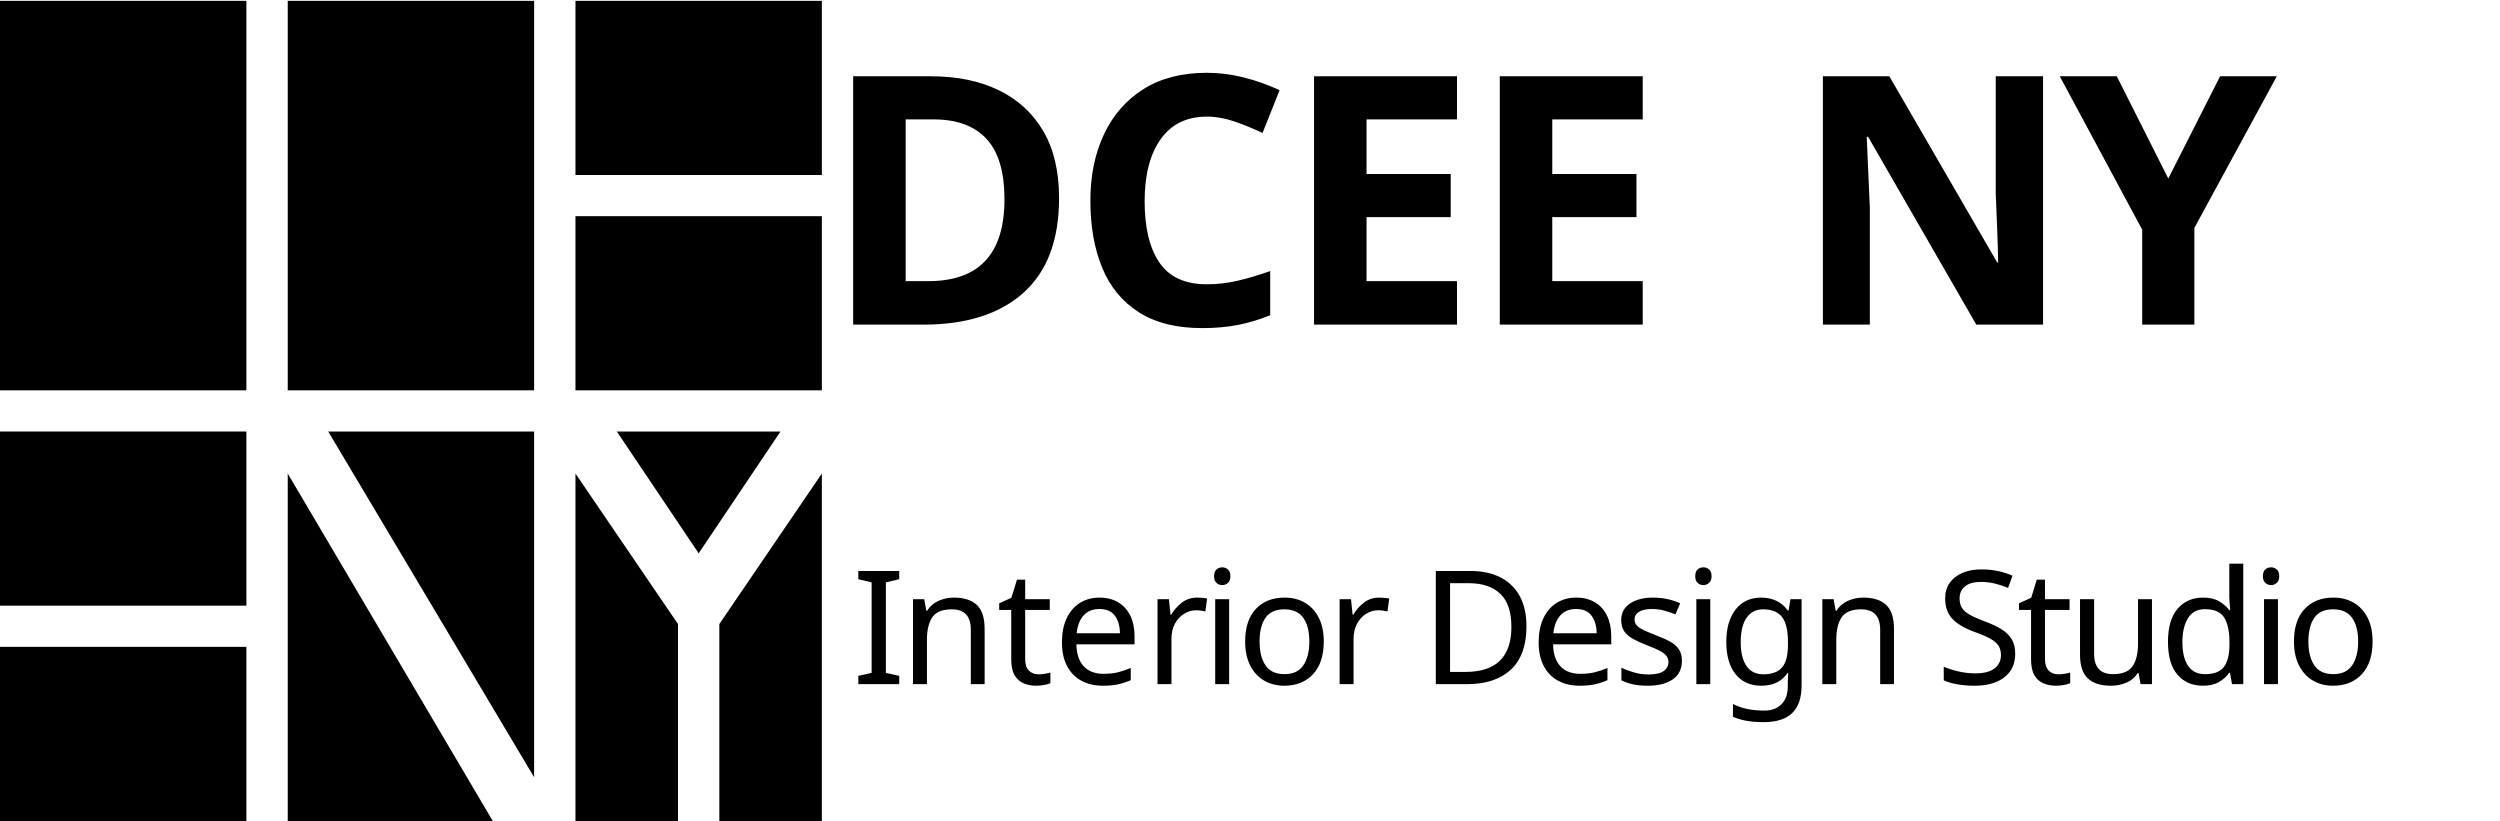
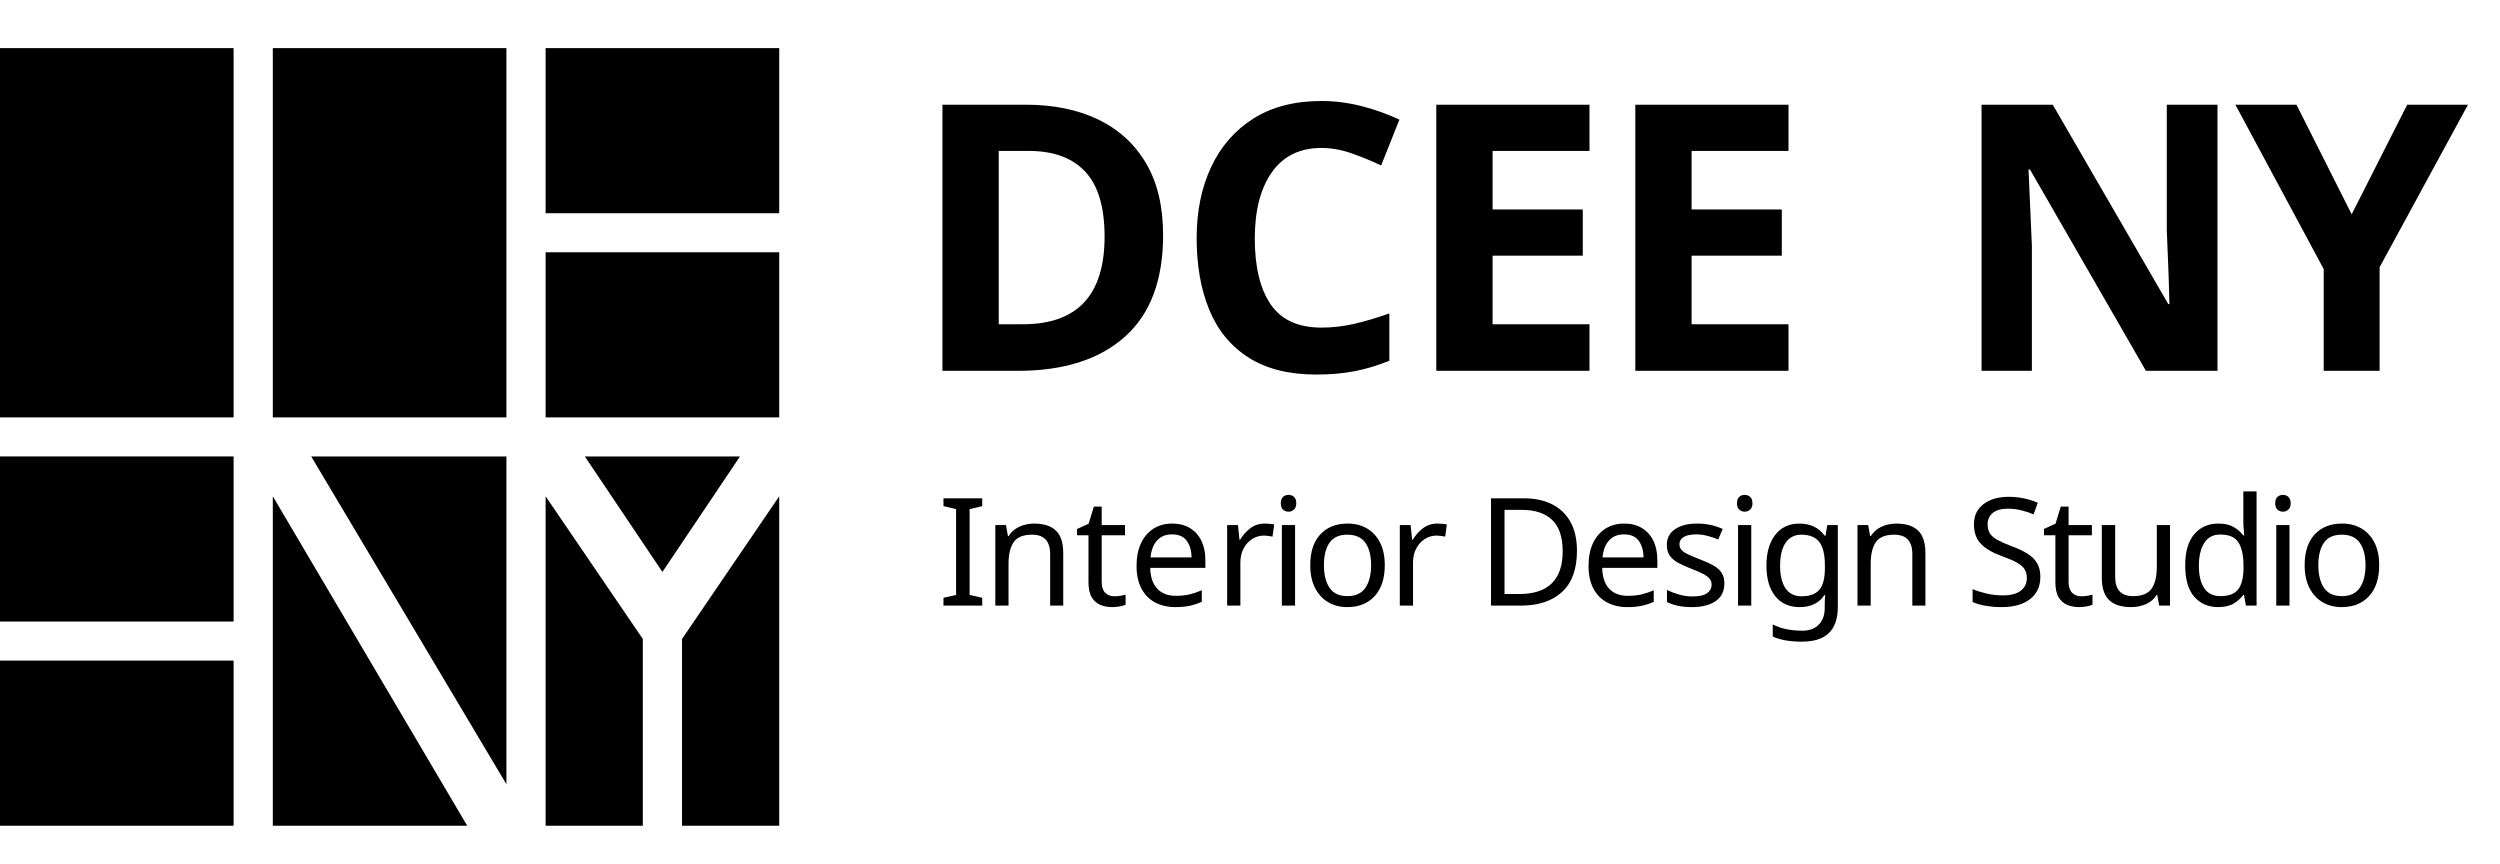
- <svg xmlns="http://www.w3.org/2000/svg" id="Layer_1" data-name="Layer 1" viewBox="0 0 2429.385 797.8">
+ <svg xmlns="http://www.w3.org/2000/svg" id="Layer_1" data-name="Layer 1" viewBox="0 0 2562.308 884.893">
  <defs>
    <style>
      .cls-1 {
        letter-spacing: -.039em;
      }

      .cls-2 {
-         letter-spacing: -.026em;
+         font-family: Montserrat-Bold, Montserrat;
+         font-size: 382px;
+         font-variation-settings: 'wght' 700;
+         font-weight: 700;
      }

      .cls-3 {
        letter-spacing: -.057em;
      }

      .cls-4 {
        font-family: Montserrat-Medium, Montserrat;
        font-size: 154px;
        font-variation-settings: 'wght' 500;
        font-weight: 500;
      }

      .cls-5 {
+         letter-spacing: -.039em;
+       }
+ 
+       .cls-6 {
+         letter-spacing: -.046em;
+       }
+ 
+       .cls-7 {
        letter-spacing: -.026em;
      }

-       .cls-6 {
-         letter-spacing: -.039em;
-       }
- 
-       .cls-7 {
-         letter-spacing: -.046em;
-       }
- 
      .cls-8 {
-         font-family: Montserrat-Bold, Montserrat;
-         font-size: 338px;
-         font-variation-settings: 'wght' 700;
-         font-weight: 700;
-       }
- 
-       .cls-9 {
        letter-spacing: -.037em;
      }
    </style>
  </defs>
  <g>
-     <rect x="0" y=".821" width="239.425" height="378.481" />
-     <rect x="279.608" y=".821" width="239.425" height="378.481" />
-     <rect x="559.216" y=".821" width="239.425" height="169.233" />
-     <rect x="559.216" y="210.07" width="239.425" height="169.233" />
-     <rect y="419.319" width="239.425" height="169.233" />
-     <rect x="0" y="628.567" width="239.425" height="169.233" />
-     <polygon points="318.954 419.336 519.032 419.336 519.032 755.283 318.954 419.336" />
-     <polygon points="279.608 460.168 279.608 797.8 478.849 797.8 279.608 460.168" />
-     <polygon points="599.399 419.319 758.457 419.319 678.928 537.698 599.399 419.319" />
-     <polygon points="559.216 460.168 559.216 797.8 658.836 797.8 658.836 606.419 559.216 460.168" />
-     <polygon points="798.642 460.168 798.642 797.8 699.022 797.8 699.022 606.419 798.642 460.168" />
+     <rect x="0" y="49.313" width="239.425" height="378.481" />
+     <rect x="279.608" y="49.313" width="239.425" height="378.481" />
+     <rect x="559.216" y="49.313" width="239.425" height="169.233" />
+     <rect x="559.216" y="258.561" width="239.425" height="169.233" />
+     <rect y="467.81" width="239.425" height="169.233" />
+     <rect x="0" y="677.058" width="239.425" height="169.233" />
+     <polygon points="318.954 467.827 519.032 467.827 519.032 803.775 318.954 467.827" />
+     <polygon points="279.608 508.659 279.608 846.291 478.849 846.291 279.608 508.659" />
+     <polygon points="599.399 467.81 758.457 467.81 678.928 586.19 599.399 467.81" />
+     <polygon points="559.216 508.659 559.216 846.291 658.836 846.291 658.836 654.911 559.216 508.659" />
+     <polygon points="798.642 508.659 798.642 846.291 699.022 846.291 699.022 654.911 798.642 508.659" />
  </g>
-   <text class="cls-8" transform="translate(798.64 315.458)">
-     <tspan class="cls-2" x="0" y="0">DCEE</tspan>
-     <tspan class="cls-9" x="942.334" y="0">N</tspan>
-     <tspan class="cls-5" x="1202.937" y="0">Y</tspan>
+   <text class="cls-2" transform="translate(931.563 380.074)">
+     <tspan class="cls-7" x="0" y="0">DCEE</tspan>
+     <tspan class="cls-8" x="1065.004" y="0">N</tspan>
+     <tspan class="cls-7" x="1359.529" y="0">Y</tspan>
  </text>
-   <text class="cls-4" transform="translate(827.908 664.805)">
+   <text class="cls-4" transform="translate(960.83 620.695)">
    <tspan class="cls-1" x="0" y="0">In</tspan>
    <tspan class="cls-3" x="140.602" y="0">t</tspan>
-     <tspan class="cls-6" x="195.58" y="0">e</tspan>
-     <tspan class="cls-7" x="283.821" y="0">r</tspan>
+     <tspan class="cls-5" x="195.579" y="0">e</tspan>
+     <tspan class="cls-6" x="283.82" y="0">r</tspan>
    <tspan class="cls-1" x="339.877" y="0">ior Design Studio</tspan>
  </text>
</svg>
